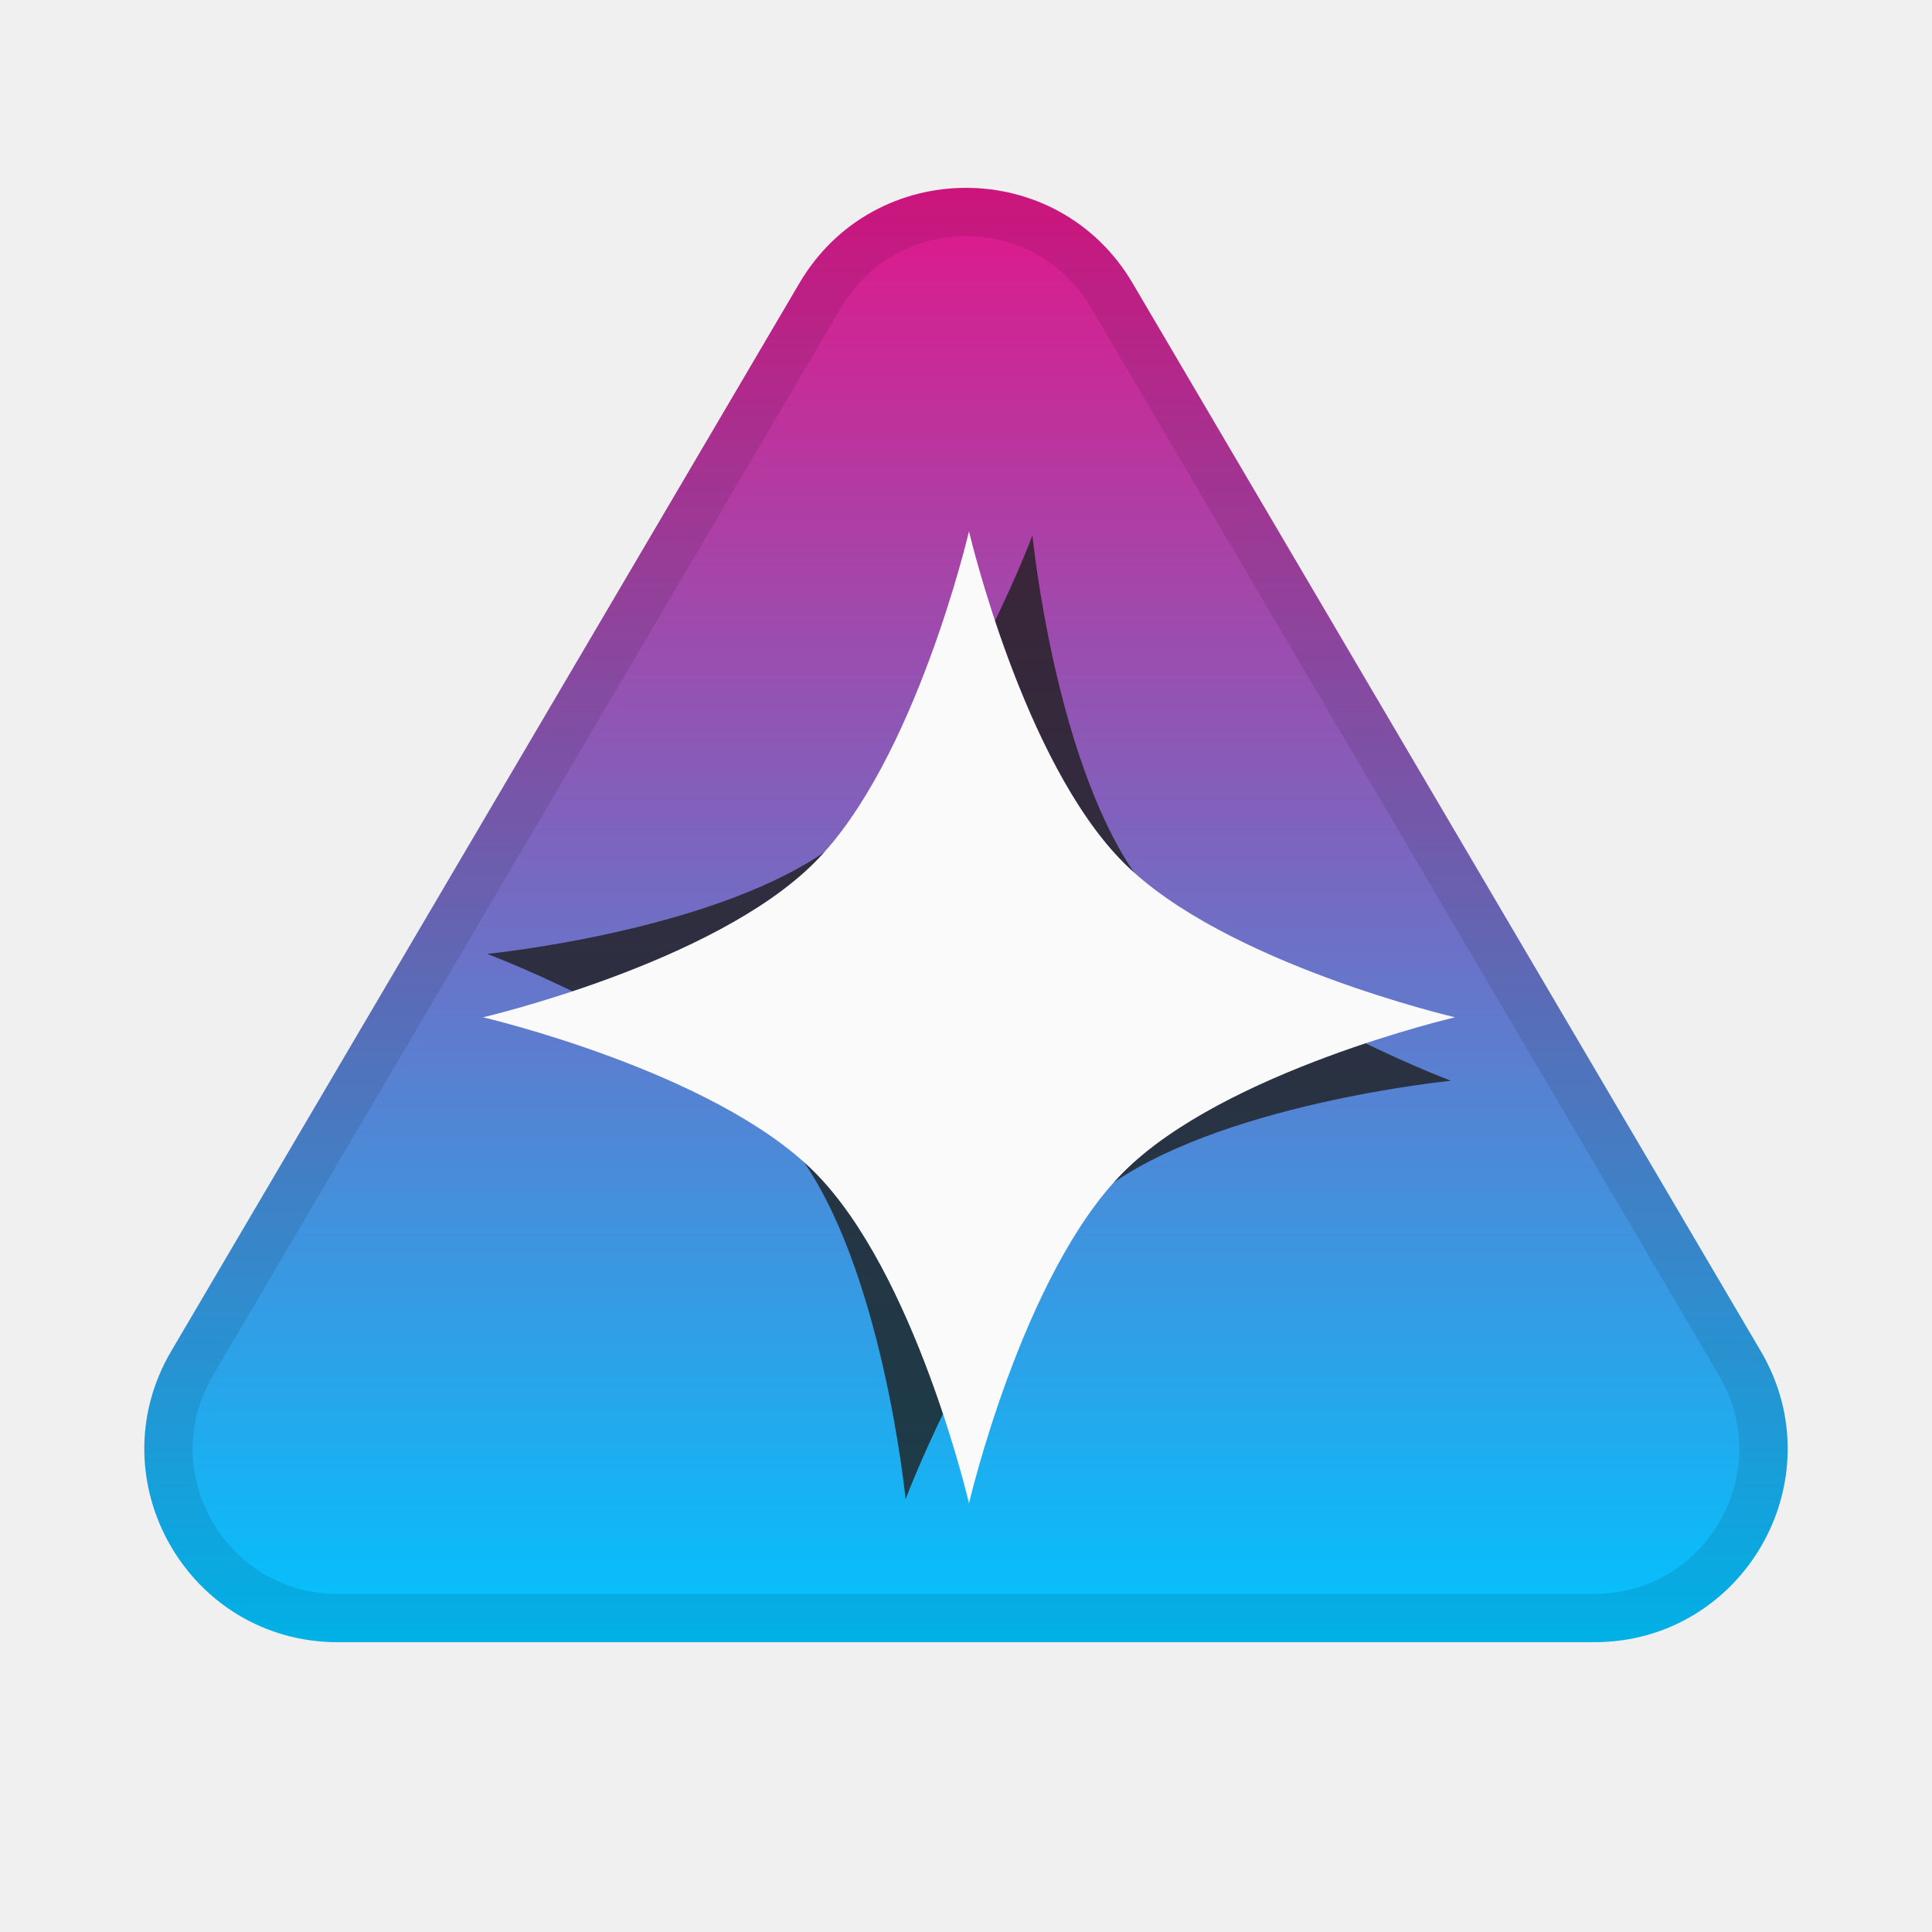
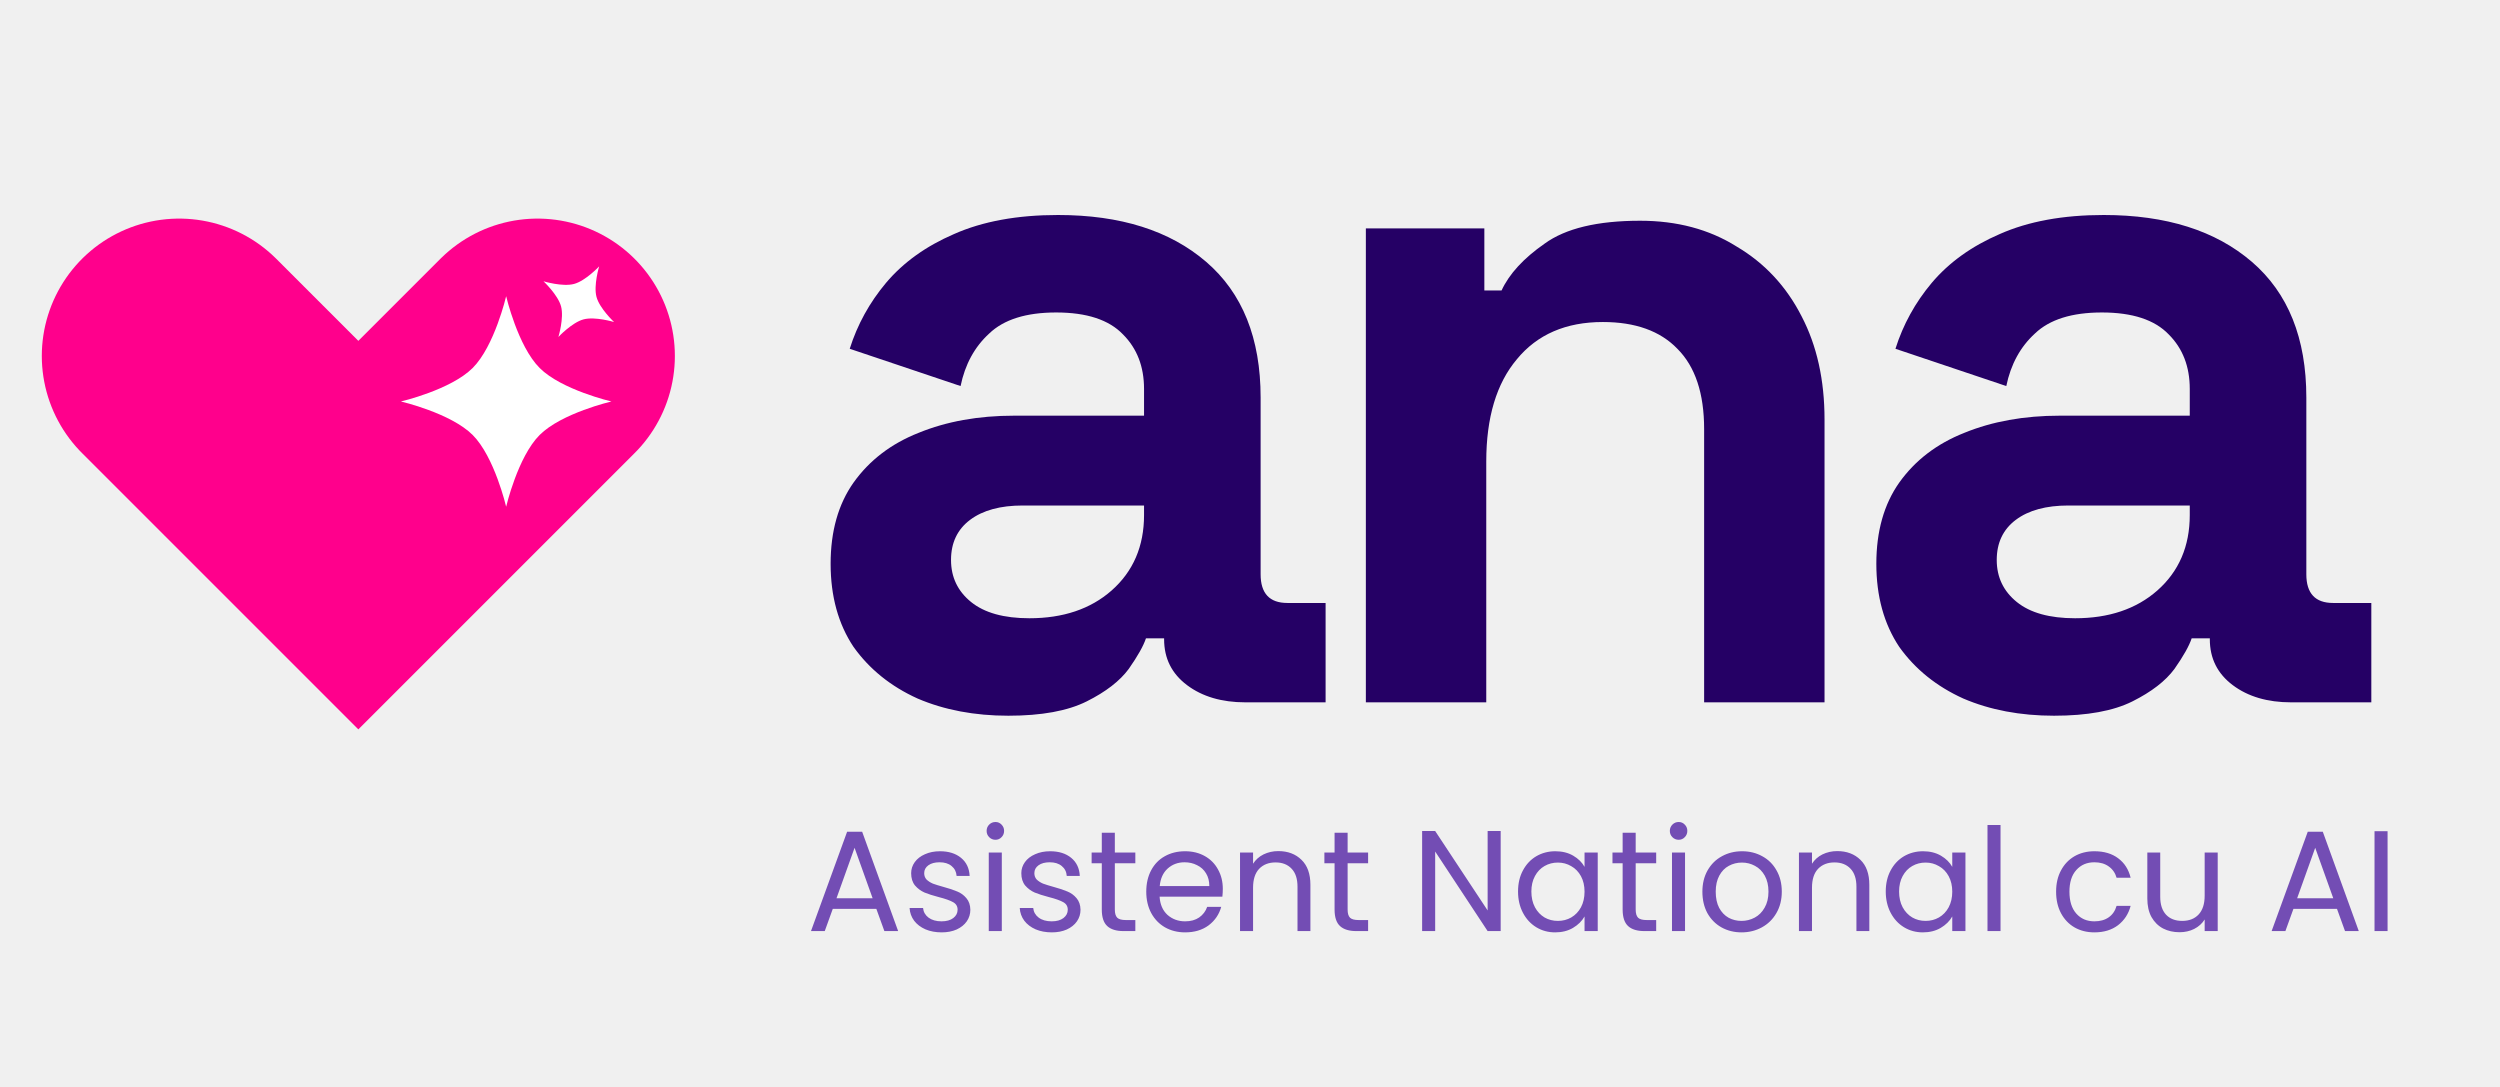
- <svg xmlns="http://www.w3.org/2000/svg" width="40" height="40" viewBox="0 0 40 40" fill="none">
-   <path d="M16.552 5.861C18.099 3.232 21.901 3.232 23.448 5.861L36.454 27.972C38.023 30.639 36.1 34 33.006 34H6.994C3.9 34 1.977 30.639 3.546 27.972L16.552 5.861Z" fill="url(#paint0_linear_16_3574)" />
-   <path d="M16.983 6.114C18.337 3.814 21.663 3.814 23.017 6.114L36.023 28.226C37.396 30.559 35.713 33.5 33.006 33.5H6.994C4.287 33.5 2.604 30.559 3.977 28.226L16.983 6.114Z" stroke="black" stroke-opacity="0.1" />
-   <path d="M10.086 19.749C10.086 19.749 14.961 19.27 17.306 17.47C19.652 15.67 21.376 11.086 21.376 11.086C21.376 11.086 21.855 15.96 23.655 18.306C25.455 20.652 30.039 22.376 30.039 22.376C30.039 22.376 25.165 22.855 22.819 24.655C20.473 26.455 18.749 31.039 18.749 31.039C18.749 31.039 18.27 26.165 16.471 23.819C14.671 21.473 10.086 19.749 10.086 19.749Z" fill="#1E1E1E" fill-opacity="0.8" />
-   <path d="M20.062 11C20.062 11 21.174 15.77 23.264 17.861C25.355 19.951 30.125 21.062 30.125 21.062C30.125 21.062 25.355 22.174 23.264 24.264C21.174 26.355 20.062 31.125 20.062 31.125C20.062 31.125 18.951 26.355 16.861 24.264C14.77 22.174 10 21.062 10 21.062C10 21.062 14.77 19.951 16.861 17.861C18.951 15.77 20.062 11 20.062 11Z" fill="#FAFAFA" />
-   <defs>
-     <linearGradient id="paint0_linear_16_3574" x1="20" y1="0" x2="20" y2="34" gradientUnits="userSpaceOnUse">
-       <stop stop-color="#FF007B" />
-       <stop offset="1" stop-color="#00C4FF" />
-     </linearGradient>
-   </defs>
+ <svg xmlns="http://www.w3.org/2000/svg" width="230" height="100" viewBox="0 0 230 100" fill="none">
+   <path d="M188.975 65.846C185.868 65.846 183.085 65.319 180.623 64.264C178.162 63.15 176.198 61.568 174.733 59.517C173.326 57.407 172.623 54.857 172.623 51.868C172.623 48.879 173.326 46.388 174.733 44.396C176.198 42.344 178.191 40.821 180.711 39.824C183.29 38.769 186.22 38.242 189.502 38.242H201.458V35.78C201.458 33.729 200.814 32.059 199.524 30.769C198.235 29.421 196.183 28.747 193.37 28.747C190.616 28.747 188.564 29.392 187.216 30.681C185.868 31.912 184.989 33.524 184.579 35.517L174.381 32.088C175.085 29.861 176.198 27.839 177.722 26.022C179.304 24.147 181.385 22.652 183.964 21.538C186.601 20.366 189.795 19.78 193.546 19.78C199.29 19.78 203.832 21.216 207.172 24.088C210.513 26.96 212.183 31.121 212.183 36.572V52.835C212.183 54.593 213.004 55.473 214.645 55.473H218.162V64.615H210.777C208.608 64.615 206.821 64.088 205.414 63.033C204.008 61.978 203.304 60.572 203.304 58.813V58.725H201.634C201.4 59.429 200.872 60.366 200.052 61.538C199.231 62.652 197.942 63.648 196.183 64.528C194.425 65.407 192.022 65.846 188.975 65.846ZM190.909 56.879C194.015 56.879 196.535 56.029 198.469 54.33C200.462 52.572 201.458 50.257 201.458 47.385V46.506H190.293C188.242 46.506 186.63 46.945 185.458 47.824C184.286 48.703 183.7 49.934 183.7 51.517C183.7 53.099 184.315 54.388 185.546 55.385C186.777 56.381 188.564 56.879 190.909 56.879Z" fill="#250065" />
+   <path d="M125.659 64.615V21.011H136.56V26.725H138.143C138.846 25.201 140.165 23.765 142.099 22.418C144.033 21.011 146.963 20.308 150.89 20.308C154.289 20.308 157.249 21.099 159.769 22.681C162.348 24.205 164.341 26.344 165.747 29.099C167.154 31.795 167.857 34.96 167.857 38.593V64.615H156.78V39.472C156.78 36.19 155.96 33.729 154.319 32.088C152.736 30.447 150.45 29.626 147.461 29.626C144.062 29.626 141.425 30.769 139.549 33.055C137.674 35.282 136.736 38.417 136.736 42.462V64.615H125.659Z" fill="#250065" />
+   <path d="M92.769 65.846C89.662 65.846 86.879 65.319 84.417 64.264C81.956 63.15 79.992 61.568 78.527 59.517C77.12 57.407 76.417 54.857 76.417 51.868C76.417 48.879 77.12 46.388 78.527 44.396C79.992 42.344 81.985 40.821 84.505 39.824C87.084 38.769 90.014 38.242 93.296 38.242H105.252V35.78C105.252 33.729 104.607 32.059 103.318 30.769C102.029 29.421 99.977 28.747 97.164 28.747C94.41 28.747 92.358 29.392 91.01 30.681C89.662 31.912 88.783 33.524 88.373 35.517L78.175 32.088C78.879 29.861 79.992 27.839 81.516 26.022C83.098 24.147 85.179 22.652 87.758 21.538C90.395 20.366 93.589 19.78 97.34 19.78C103.084 19.78 107.626 21.216 110.966 24.088C114.307 26.96 115.977 31.121 115.977 36.572V52.835C115.977 54.593 116.798 55.473 118.439 55.473H121.955V64.615H114.571C112.402 64.615 110.615 64.088 109.208 63.033C107.802 61.978 107.098 60.572 107.098 58.813V58.725H105.428C105.194 59.429 104.666 60.366 103.846 61.538C103.025 62.652 101.736 63.648 99.977 64.528C98.219 65.407 95.816 65.846 92.769 65.846ZM94.703 56.879C97.809 56.879 100.329 56.029 102.263 54.33C104.256 52.572 105.252 50.257 105.252 47.385V46.506H94.087C92.036 46.506 90.424 46.945 89.252 47.824C88.08 48.703 87.494 49.934 87.494 51.517C87.494 53.099 88.109 54.388 89.34 55.385C90.571 56.381 92.358 56.879 94.703 56.879Z" fill="#250065" />
+   <path d="M16.483 32.748L32.967 49.231L49.45 32.748" stroke="#FF008C" stroke-width="25.275" stroke-linecap="round" />
+   <path d="M46.566 27.252C46.566 27.252 47.636 31.843 49.648 33.855C51.66 35.867 56.25 36.936 56.25 36.936C56.25 36.936 51.66 38.005 49.648 40.017C47.636 42.029 46.566 46.62 46.566 46.62C46.566 46.62 45.497 42.029 43.485 40.017C41.473 38.005 36.883 36.936 36.883 36.936C36.883 36.936 41.473 35.867 43.485 33.855C45.497 31.843 46.566 27.252 46.566 27.252Z" fill="white" />
+   <path d="M55.123 24.505C55.123 24.505 54.593 26.252 54.878 27.317C55.163 28.381 56.496 29.628 56.496 29.628C56.496 29.628 54.749 29.098 53.685 29.383C52.62 29.669 51.373 31.001 51.373 31.001C51.373 31.001 51.903 29.255 51.618 28.19C51.333 27.126 50 25.878 50 25.878C50 25.878 51.747 26.408 52.811 26.123C53.876 25.838 55.123 24.505 55.123 24.505Z" fill="white" />
+   <path d="M80.624 83.616H76.615L75.877 85.66H74.611L77.934 76.521H79.319L82.629 85.66H81.363L80.624 83.616ZM80.281 82.64L78.62 77.998L76.958 82.64H80.281ZM86.635 85.778C86.081 85.778 85.585 85.686 85.145 85.501C84.705 85.308 84.358 85.044 84.103 84.71C83.848 84.367 83.708 83.976 83.681 83.537H84.921C84.956 83.897 85.123 84.192 85.422 84.42C85.73 84.649 86.13 84.763 86.622 84.763C87.079 84.763 87.439 84.662 87.703 84.46C87.967 84.257 88.099 84.002 88.099 83.695C88.099 83.378 87.958 83.145 87.677 82.996C87.395 82.838 86.96 82.684 86.371 82.534C85.835 82.394 85.395 82.253 85.053 82.112C84.719 81.963 84.428 81.748 84.182 81.466C83.945 81.176 83.826 80.798 83.826 80.332C83.826 79.963 83.936 79.624 84.156 79.317C84.376 79.009 84.688 78.767 85.092 78.591C85.497 78.407 85.958 78.315 86.477 78.315C87.277 78.315 87.923 78.517 88.415 78.921C88.908 79.326 89.171 79.879 89.207 80.583H88.007C87.98 80.205 87.826 79.901 87.545 79.673C87.272 79.444 86.903 79.33 86.437 79.33C86.007 79.33 85.664 79.422 85.409 79.607C85.154 79.791 85.026 80.033 85.026 80.332C85.026 80.57 85.101 80.767 85.25 80.926C85.409 81.075 85.602 81.198 85.831 81.295C86.068 81.383 86.393 81.484 86.806 81.598C87.325 81.739 87.747 81.879 88.072 82.02C88.398 82.152 88.675 82.354 88.903 82.627C89.141 82.899 89.264 83.255 89.272 83.695C89.272 84.09 89.162 84.447 88.943 84.763C88.723 85.079 88.411 85.33 88.007 85.515C87.611 85.69 87.154 85.778 86.635 85.778ZM91.586 77.26C91.358 77.26 91.164 77.18 91.006 77.022C90.848 76.864 90.769 76.671 90.769 76.442C90.769 76.213 90.848 76.02 91.006 75.862C91.164 75.704 91.358 75.624 91.586 75.624C91.806 75.624 91.991 75.704 92.14 75.862C92.298 76.02 92.377 76.213 92.377 76.442C92.377 76.671 92.298 76.864 92.14 77.022C91.991 77.18 91.806 77.26 91.586 77.26ZM92.166 78.433V85.66H90.966V78.433H92.166ZM96.77 85.778C96.216 85.778 95.719 85.686 95.28 85.501C94.84 85.308 94.493 85.044 94.238 84.71C93.983 84.367 93.842 83.976 93.816 83.537H95.056C95.091 83.897 95.258 84.192 95.557 84.42C95.864 84.649 96.264 84.763 96.757 84.763C97.214 84.763 97.574 84.662 97.838 84.46C98.102 84.257 98.234 84.002 98.234 83.695C98.234 83.378 98.093 83.145 97.812 82.996C97.53 82.838 97.095 82.684 96.506 82.534C95.97 82.394 95.53 82.253 95.187 82.112C94.853 81.963 94.563 81.748 94.317 81.466C94.08 81.176 93.961 80.798 93.961 80.332C93.961 79.963 94.071 79.624 94.291 79.317C94.51 79.009 94.823 78.767 95.227 78.591C95.631 78.407 96.093 78.315 96.612 78.315C97.412 78.315 98.058 78.517 98.55 78.921C99.042 79.326 99.306 79.879 99.341 80.583H98.141C98.115 80.205 97.961 79.901 97.68 79.673C97.407 79.444 97.038 79.33 96.572 79.33C96.141 79.33 95.798 79.422 95.543 79.607C95.288 79.791 95.161 80.033 95.161 80.332C95.161 80.57 95.236 80.767 95.385 80.926C95.543 81.075 95.737 81.198 95.965 81.295C96.203 81.383 96.528 81.484 96.941 81.598C97.46 81.739 97.882 81.879 98.207 82.02C98.532 82.152 98.809 82.354 99.038 82.627C99.275 82.899 99.398 83.255 99.407 83.695C99.407 84.09 99.297 84.447 99.078 84.763C98.858 85.079 98.546 85.33 98.141 85.515C97.746 85.69 97.288 85.778 96.77 85.778ZM102.565 79.422V83.682C102.565 84.033 102.64 84.284 102.789 84.433C102.939 84.574 103.198 84.644 103.567 84.644H104.451V85.66H103.369C102.701 85.66 102.2 85.506 101.866 85.198C101.532 84.89 101.365 84.385 101.365 83.682V79.422H100.429V78.433H101.365V76.614H102.565V78.433H104.451V79.422H102.565ZM112.498 81.77C112.498 81.998 112.485 82.24 112.458 82.495H106.683C106.727 83.207 106.968 83.765 107.408 84.17C107.856 84.565 108.397 84.763 109.03 84.763C109.549 84.763 109.979 84.644 110.322 84.407C110.674 84.161 110.92 83.835 111.061 83.431H112.353C112.16 84.126 111.773 84.693 111.193 85.132C110.612 85.563 109.891 85.778 109.03 85.778C108.344 85.778 107.729 85.624 107.184 85.317C106.647 85.009 106.225 84.574 105.918 84.011C105.61 83.44 105.456 82.781 105.456 82.033C105.456 81.286 105.606 80.631 105.905 80.069C106.203 79.506 106.621 79.075 107.157 78.776C107.702 78.469 108.327 78.315 109.03 78.315C109.716 78.315 110.322 78.464 110.85 78.763C111.377 79.062 111.782 79.475 112.063 80.002C112.353 80.521 112.498 81.11 112.498 81.77ZM111.258 81.519C111.258 81.062 111.157 80.671 110.955 80.345C110.753 80.011 110.476 79.761 110.124 79.594C109.782 79.418 109.399 79.33 108.977 79.33C108.371 79.33 107.852 79.523 107.421 79.91C106.999 80.297 106.757 80.833 106.696 81.519H111.258ZM117.603 78.301C118.482 78.301 119.194 78.57 119.739 79.106C120.284 79.633 120.557 80.398 120.557 81.4V85.66H119.37V81.572C119.37 80.851 119.19 80.301 118.829 79.923C118.469 79.537 117.976 79.343 117.352 79.343C116.719 79.343 116.214 79.541 115.836 79.937C115.467 80.332 115.282 80.908 115.282 81.664V85.66H114.082V78.433H115.282V79.462C115.519 79.093 115.84 78.807 116.245 78.605C116.658 78.403 117.111 78.301 117.603 78.301ZM123.981 79.422V83.682C123.981 84.033 124.055 84.284 124.205 84.433C124.354 84.574 124.614 84.644 124.983 84.644H125.866V85.66H124.785C124.117 85.66 123.616 85.506 123.282 85.198C122.948 84.89 122.781 84.385 122.781 83.682V79.422H121.844V78.433H122.781V76.614H123.981V78.433H125.866V79.422H123.981ZM138.062 85.66H136.862L132.036 78.341V85.66H130.836V76.455H132.036L136.862 83.761V76.455H138.062V85.66ZM139.66 82.02C139.66 81.282 139.809 80.635 140.108 80.082C140.407 79.519 140.816 79.084 141.334 78.776C141.862 78.469 142.446 78.315 143.088 78.315C143.721 78.315 144.271 78.451 144.736 78.723C145.202 78.996 145.55 79.339 145.778 79.752V78.433H146.991V85.66H145.778V84.315C145.541 84.737 145.185 85.088 144.71 85.37C144.244 85.642 143.699 85.778 143.075 85.778C142.433 85.778 141.853 85.62 141.334 85.304C140.816 84.987 140.407 84.543 140.108 83.972C139.809 83.4 139.66 82.75 139.66 82.02ZM145.778 82.033C145.778 81.488 145.668 81.013 145.449 80.609C145.229 80.205 144.93 79.897 144.552 79.686C144.183 79.466 143.774 79.356 143.325 79.356C142.877 79.356 142.468 79.462 142.099 79.673C141.73 79.884 141.435 80.192 141.216 80.596C140.996 81 140.886 81.475 140.886 82.02C140.886 82.574 140.996 83.058 141.216 83.471C141.435 83.875 141.73 84.187 142.099 84.407C142.468 84.618 142.877 84.723 143.325 84.723C143.774 84.723 144.183 84.618 144.552 84.407C144.93 84.187 145.229 83.875 145.449 83.471C145.668 83.058 145.778 82.578 145.778 82.033ZM150.483 79.422V83.682C150.483 84.033 150.558 84.284 150.707 84.433C150.857 84.574 151.116 84.644 151.485 84.644H152.369V85.66H151.287C150.619 85.66 150.118 85.506 149.784 85.198C149.45 84.89 149.283 84.385 149.283 83.682V79.422H148.347V78.433H149.283V76.614H150.483V78.433H152.369V79.422H150.483ZM154.442 77.26C154.214 77.26 154.02 77.18 153.862 77.022C153.704 76.864 153.625 76.671 153.625 76.442C153.625 76.213 153.704 76.02 153.862 75.862C154.02 75.704 154.214 75.624 154.442 75.624C154.662 75.624 154.847 75.704 154.996 75.862C155.155 76.02 155.234 76.213 155.234 76.442C155.234 76.671 155.155 76.864 154.996 77.022C154.847 77.18 154.662 77.26 154.442 77.26ZM155.023 78.433V85.66H153.823V78.433H155.023ZM160.22 85.778C159.543 85.778 158.927 85.624 158.373 85.317C157.828 85.009 157.398 84.574 157.081 84.011C156.773 83.44 156.62 82.781 156.62 82.033C156.62 81.295 156.778 80.644 157.094 80.082C157.42 79.51 157.859 79.075 158.413 78.776C158.967 78.469 159.587 78.315 160.272 78.315C160.958 78.315 161.578 78.469 162.132 78.776C162.685 79.075 163.121 79.506 163.437 80.069C163.762 80.631 163.925 81.286 163.925 82.033C163.925 82.781 163.758 83.44 163.424 84.011C163.099 84.574 162.655 85.009 162.092 85.317C161.529 85.624 160.905 85.778 160.22 85.778ZM160.22 84.723C160.65 84.723 161.055 84.622 161.433 84.42C161.811 84.218 162.114 83.915 162.343 83.51C162.58 83.106 162.699 82.614 162.699 82.033C162.699 81.453 162.584 80.961 162.356 80.556C162.127 80.152 161.828 79.853 161.459 79.66C161.09 79.457 160.69 79.356 160.259 79.356C159.82 79.356 159.415 79.457 159.046 79.66C158.685 79.853 158.395 80.152 158.176 80.556C157.956 80.961 157.846 81.453 157.846 82.033C157.846 82.622 157.951 83.119 158.162 83.523C158.382 83.928 158.672 84.231 159.033 84.433C159.393 84.627 159.789 84.723 160.22 84.723ZM169.024 78.301C169.903 78.301 170.615 78.57 171.16 79.106C171.705 79.633 171.978 80.398 171.978 81.4V85.66H170.791V81.572C170.791 80.851 170.61 80.301 170.25 79.923C169.89 79.537 169.397 79.343 168.773 79.343C168.14 79.343 167.635 79.541 167.257 79.937C166.887 80.332 166.703 80.908 166.703 81.664V85.66H165.503V78.433H166.703V79.462C166.94 79.093 167.261 78.807 167.665 78.605C168.079 78.403 168.531 78.301 169.024 78.301ZM173.489 82.02C173.489 81.282 173.639 80.635 173.938 80.082C174.237 79.519 174.645 79.084 175.164 78.776C175.692 78.469 176.276 78.315 176.918 78.315C177.551 78.315 178.1 78.451 178.566 78.723C179.032 78.996 179.379 79.339 179.608 79.752V78.433H180.821V85.66H179.608V84.315C179.371 84.737 179.015 85.088 178.54 85.37C178.074 85.642 177.529 85.778 176.905 85.778C176.263 85.778 175.683 85.62 175.164 85.304C174.645 84.987 174.237 84.543 173.938 83.972C173.639 83.4 173.489 82.75 173.489 82.02ZM179.608 82.033C179.608 81.488 179.498 81.013 179.278 80.609C179.059 80.205 178.76 79.897 178.382 79.686C178.012 79.466 177.604 79.356 177.155 79.356C176.707 79.356 176.298 79.462 175.929 79.673C175.56 79.884 175.265 80.192 175.045 80.596C174.826 81 174.716 81.475 174.716 82.02C174.716 82.574 174.826 83.058 175.045 83.471C175.265 83.875 175.56 84.187 175.929 84.407C176.298 84.618 176.707 84.723 177.155 84.723C177.604 84.723 178.012 84.618 178.382 84.407C178.76 84.187 179.059 83.875 179.278 83.471C179.498 83.058 179.608 82.578 179.608 82.033ZM184.049 75.901V85.66H182.849V75.901H184.049ZM189.162 82.033C189.162 81.286 189.311 80.635 189.61 80.082C189.909 79.519 190.322 79.084 190.85 78.776C191.386 78.469 191.997 78.315 192.682 78.315C193.57 78.315 194.3 78.53 194.871 78.961C195.452 79.391 195.834 79.989 196.019 80.754H194.726C194.603 80.315 194.362 79.967 194.001 79.712C193.65 79.457 193.21 79.33 192.682 79.33C191.997 79.33 191.443 79.567 191.021 80.042C190.599 80.508 190.388 81.172 190.388 82.033C190.388 82.904 190.599 83.576 191.021 84.051C191.443 84.526 191.997 84.763 192.682 84.763C193.21 84.763 193.65 84.64 194.001 84.394C194.353 84.148 194.595 83.796 194.726 83.339H196.019C195.825 84.077 195.439 84.671 194.858 85.119C194.278 85.559 193.553 85.778 192.682 85.778C191.997 85.778 191.386 85.624 190.85 85.317C190.322 85.009 189.909 84.574 189.61 84.011C189.311 83.449 189.162 82.789 189.162 82.033ZM204.029 78.433V85.66H202.829V84.591C202.6 84.961 202.279 85.251 201.866 85.462C201.462 85.664 201.013 85.765 200.521 85.765C199.958 85.765 199.453 85.651 199.005 85.422C198.556 85.185 198.2 84.833 197.936 84.367C197.681 83.901 197.554 83.334 197.554 82.666V78.433H198.741V82.508C198.741 83.22 198.921 83.77 199.281 84.156C199.642 84.534 200.134 84.723 200.758 84.723C201.4 84.723 201.906 84.526 202.275 84.13C202.644 83.734 202.829 83.159 202.829 82.403V78.433H204.029ZM215.003 83.616H210.995L210.256 85.66H208.99L212.313 76.521H213.698L217.008 85.66H215.742L215.003 83.616ZM214.661 82.64L212.999 77.998L211.337 82.64H214.661ZM219.656 76.469V85.66H218.456V76.469H219.656Z" fill="#734DB4" />
</svg>
